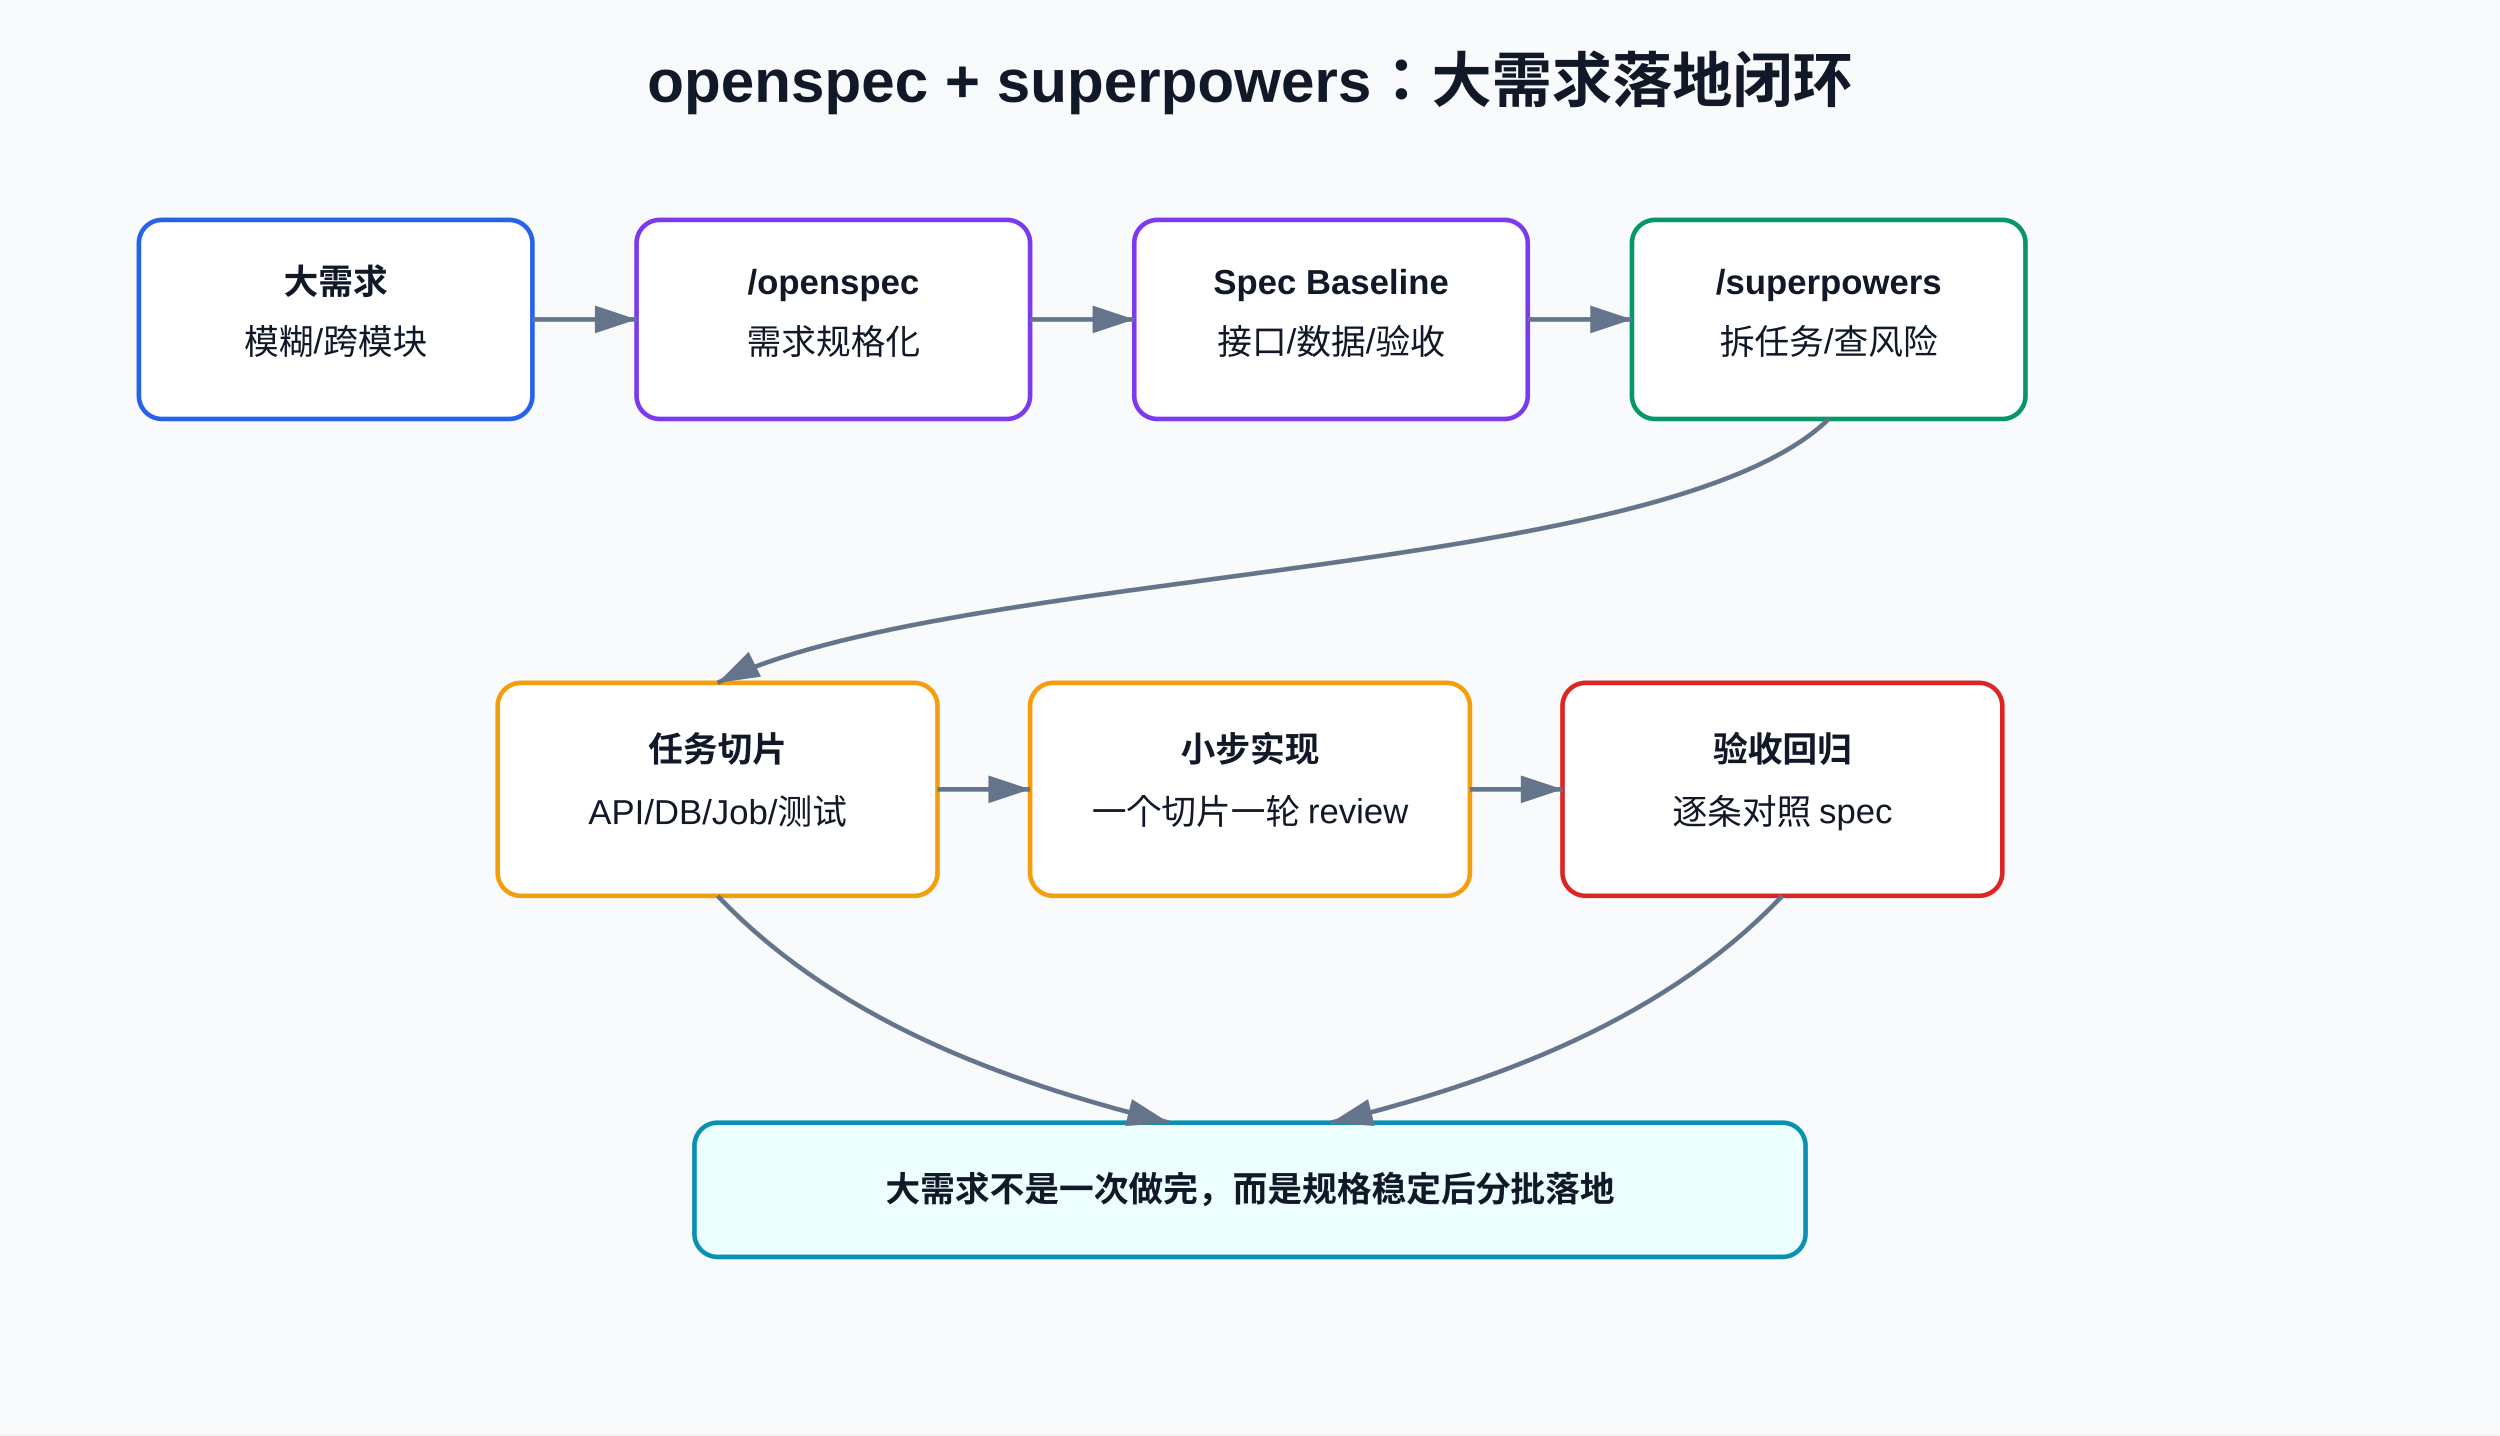
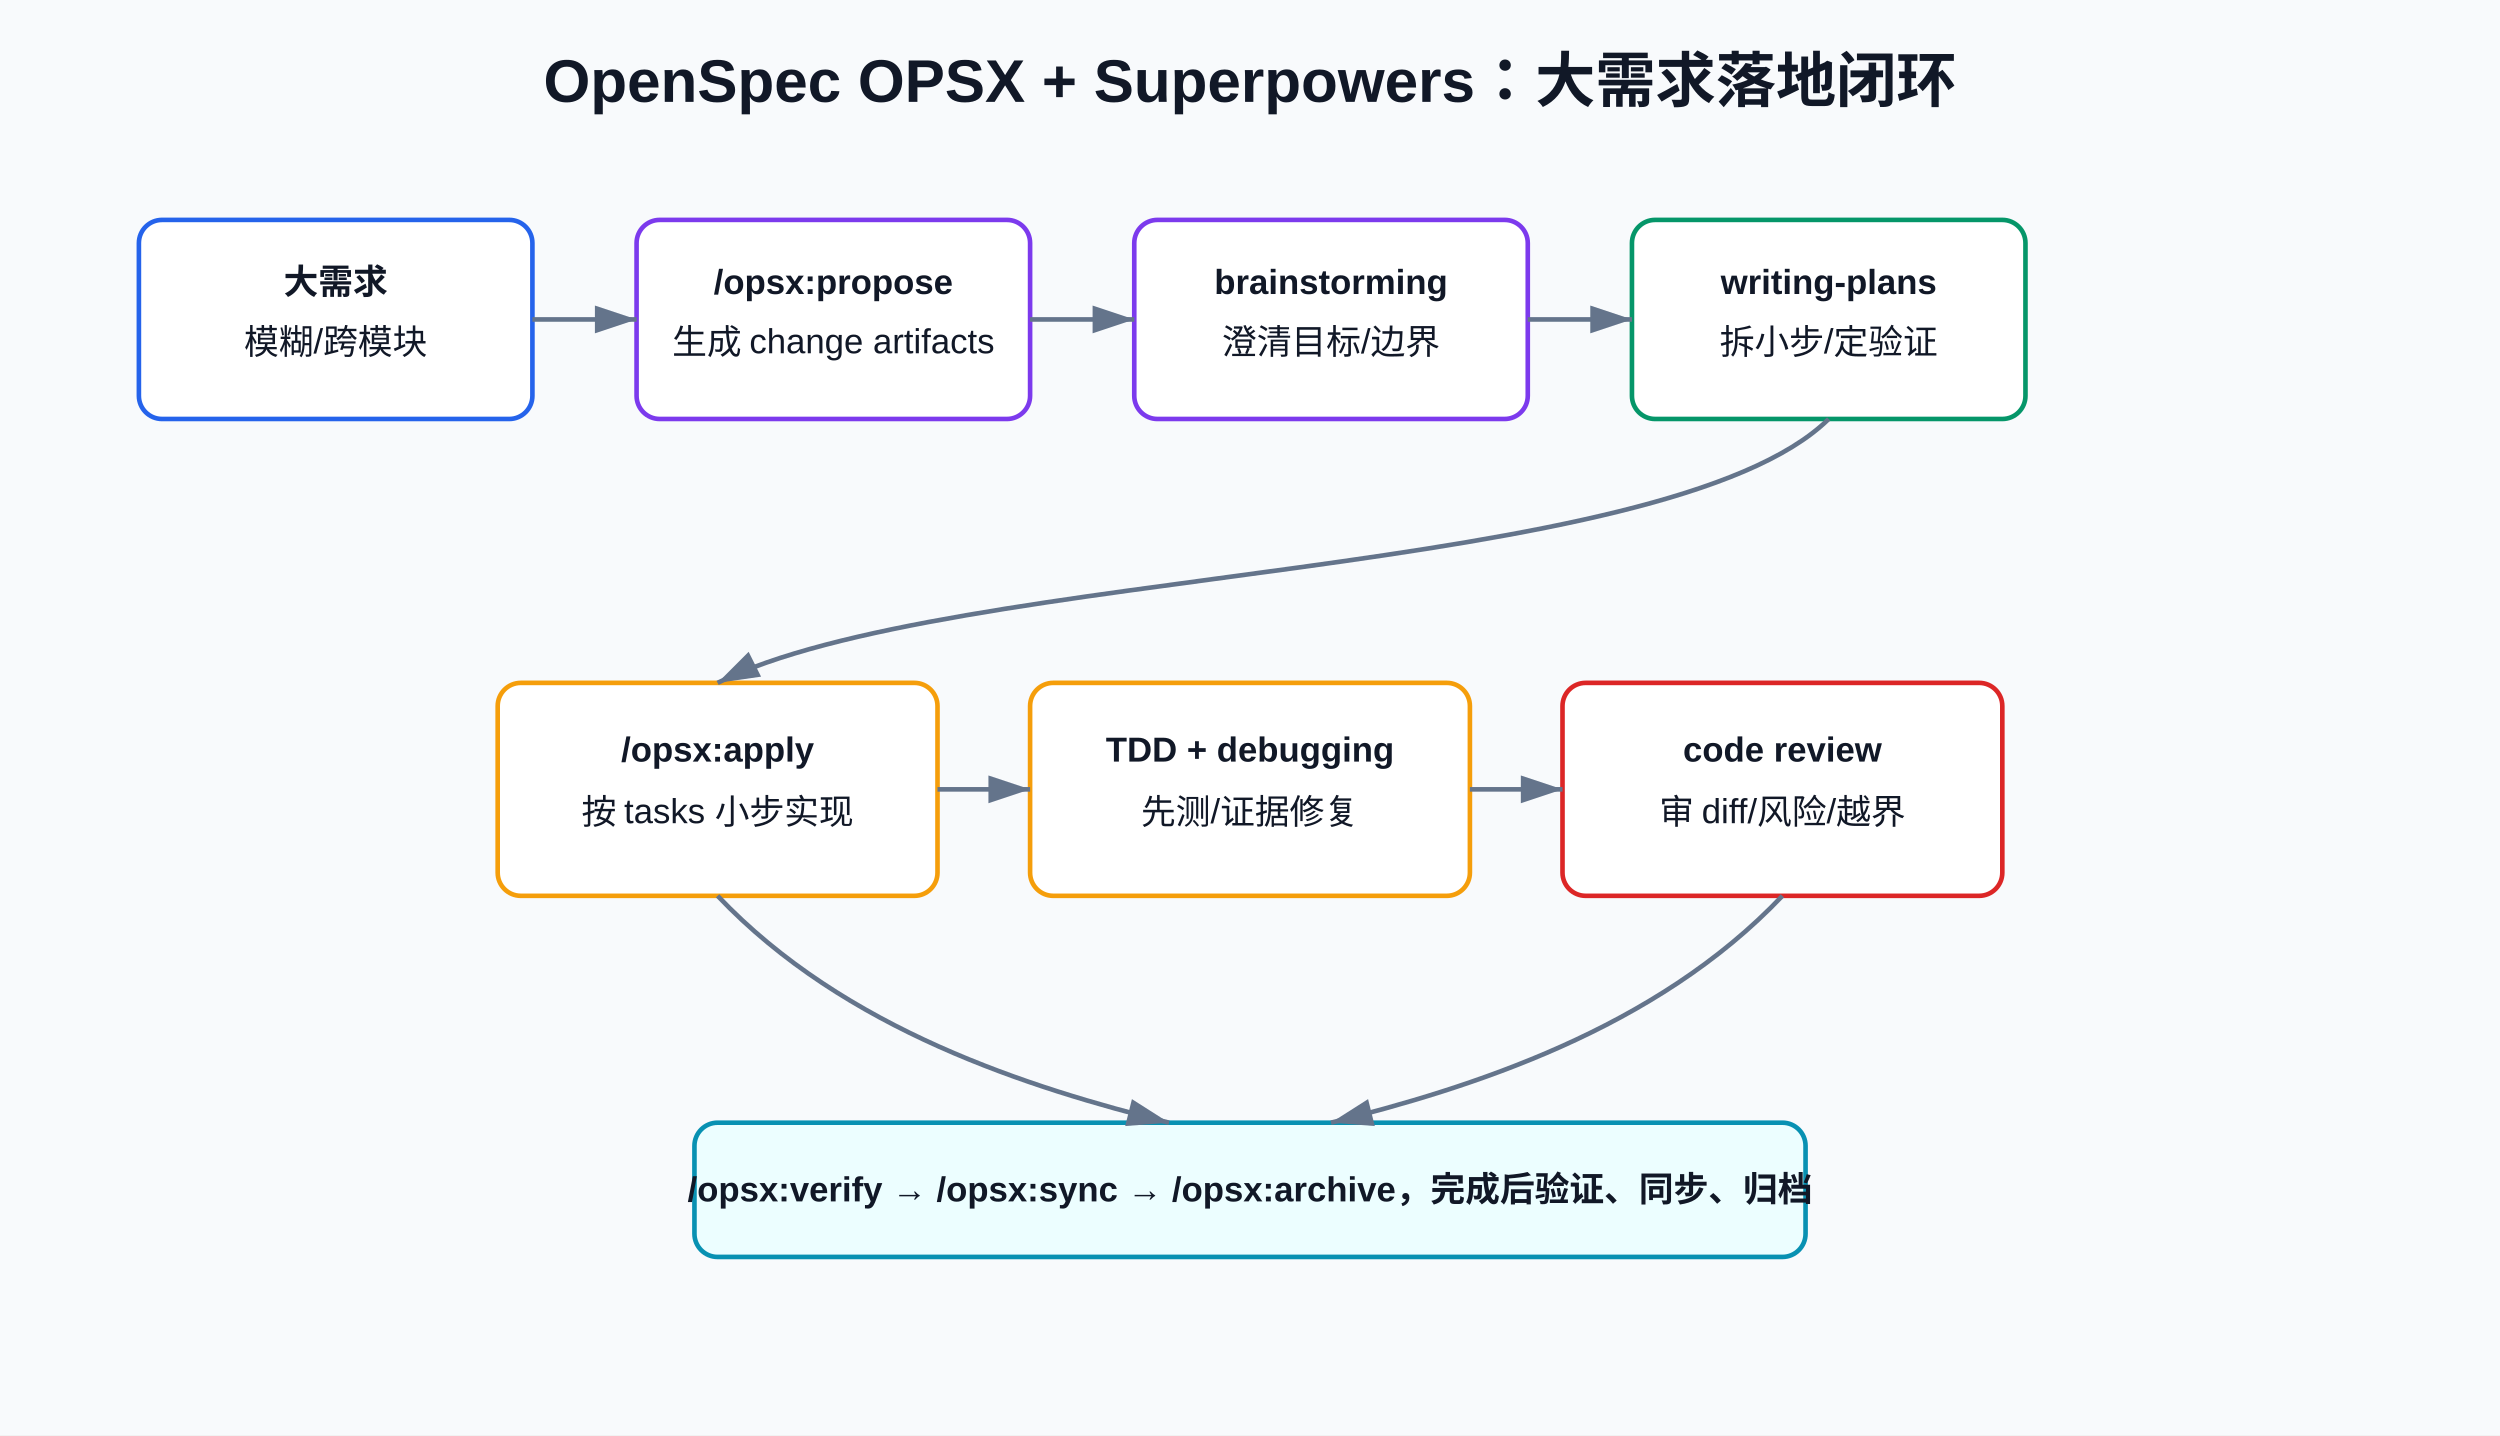
<svg xmlns="http://www.w3.org/2000/svg" width="1080" height="620" viewBox="0 0 1080 620" role="img" aria-labelledby="title desc">
  <rect width="1080" height="620" fill="#f8fafc" />
-   <text x="540" y="44" text-anchor="middle" font-family="Arial, 'Microsoft YaHei', sans-serif" font-size="26" font-weight="700" fill="#111827">openspec + superpowers：大需求落地闭环</text>
+   <text x="540" y="44" text-anchor="middle" font-family="Arial, 'Microsoft YaHei', sans-serif" font-size="26" font-weight="700" fill="#111827">OpenSpec OPSX + Superpowers：大需求落地闭环</text>
  <g font-family="Arial, 'Microsoft YaHei', sans-serif" font-size="15" fill="#111827">
    <rect x="60" y="95" width="170" height="86" rx="10" fill="#ffffff" stroke="#2563eb" stroke-width="2" />
    <text x="145" y="127" text-anchor="middle" font-weight="700">大需求</text>
    <text x="145" y="153" text-anchor="middle">模糊/跨模块</text>
    <rect x="275" y="95" width="170" height="86" rx="10" fill="#ffffff" stroke="#7c3aed" stroke-width="2" />
-     <text x="360" y="127" text-anchor="middle" font-weight="700">/openspec</text>
-     <text x="360" y="153" text-anchor="middle">需求规格化</text>
+     <text x="360" y="127" text-anchor="middle" font-weight="700">/opsx:propose</text>
+     <text x="360" y="153" text-anchor="middle">生成 change artifacts</text>
    <rect x="490" y="95" width="170" height="86" rx="10" fill="#ffffff" stroke="#7c3aed" stroke-width="2" />
-     <text x="575" y="127" text-anchor="middle" font-weight="700">Spec Baseline</text>
-     <text x="575" y="153" text-anchor="middle">接口/数据/验收</text>
+     <text x="575" y="127" text-anchor="middle" font-weight="700">brainstorming</text>
+     <text x="575" y="153" text-anchor="middle">澄清目标/边界</text>
    <rect x="705" y="95" width="170" height="86" rx="10" fill="#ffffff" stroke="#059669" stroke-width="2" />
-     <text x="790" y="127" text-anchor="middle" font-weight="700">/superpowers</text>
-     <text x="790" y="153" text-anchor="middle">拆任务/查风险</text>
+     <text x="790" y="127" text-anchor="middle" font-weight="700">writing-plans</text>
+     <text x="790" y="153" text-anchor="middle">拆小步/定验证</text>
    <rect x="215" y="295" width="190" height="92" rx="10" fill="#ffffff" stroke="#f59e0b" stroke-width="2" />
-     <text x="310" y="329" text-anchor="middle" font-weight="700">任务切片</text>
-     <text x="310" y="356" text-anchor="middle">API/DB/Job/测试</text>
+     <text x="310" y="329" text-anchor="middle" font-weight="700">/opsx:apply</text>
+     <text x="310" y="356" text-anchor="middle">按 tasks 小步实现</text>
    <rect x="445" y="295" width="190" height="92" rx="10" fill="#ffffff" stroke="#f59e0b" stroke-width="2" />
-     <text x="540" y="329" text-anchor="middle" font-weight="700">小步实现</text>
-     <text x="540" y="356" text-anchor="middle">一个切片一轮 review</text>
+     <text x="540" y="329" text-anchor="middle" font-weight="700">TDD + debugging</text>
+     <text x="540" y="356" text-anchor="middle">先测/证据修复</text>
    <rect x="675" y="295" width="190" height="92" rx="10" fill="#ffffff" stroke="#dc2626" stroke-width="2" />
-     <text x="770" y="329" text-anchor="middle" font-weight="700">验收回归</text>
-     <text x="770" y="356" text-anchor="middle">逐条对照 spec</text>
+     <text x="770" y="329" text-anchor="middle" font-weight="700">code review</text>
+     <text x="770" y="356" text-anchor="middle">审 diff/风险/越界</text>
    <rect x="300" y="485" width="480" height="58" rx="10" fill="#ecfeff" stroke="#0891b2" stroke-width="2" />
-     <text x="540" y="519" text-anchor="middle" font-weight="700">大需求不是一次做完，而是规格稳定后分批落地</text>
+     <text x="540" y="519" text-anchor="middle" font-weight="700">/opsx:verify → /opsx:sync → /opsx:archive，完成后验证、同步、归档</text>
  </g>
  <g stroke="#64748b" stroke-width="2" fill="none" marker-end="url(#arrow)">
    <path d="M230 138H275" />
    <path d="M445 138H490" />
    <path d="M660 138H705" />
    <path d="M790 181C720 250 410 245 310 295" />
    <path d="M405 341H445" />
    <path d="M635 341H675" />
    <path d="M770 387C715 445 635 470 575 485" />
    <path d="M310 387C365 445 445 470 505 485" />
  </g>
  <defs>
    <marker id="arrow" markerWidth="10" markerHeight="10" refX="9" refY="3" orient="auto">
      <path d="M0,0 L0,6 L9,3 z" fill="#64748b" />
    </marker>
  </defs>
</svg>
